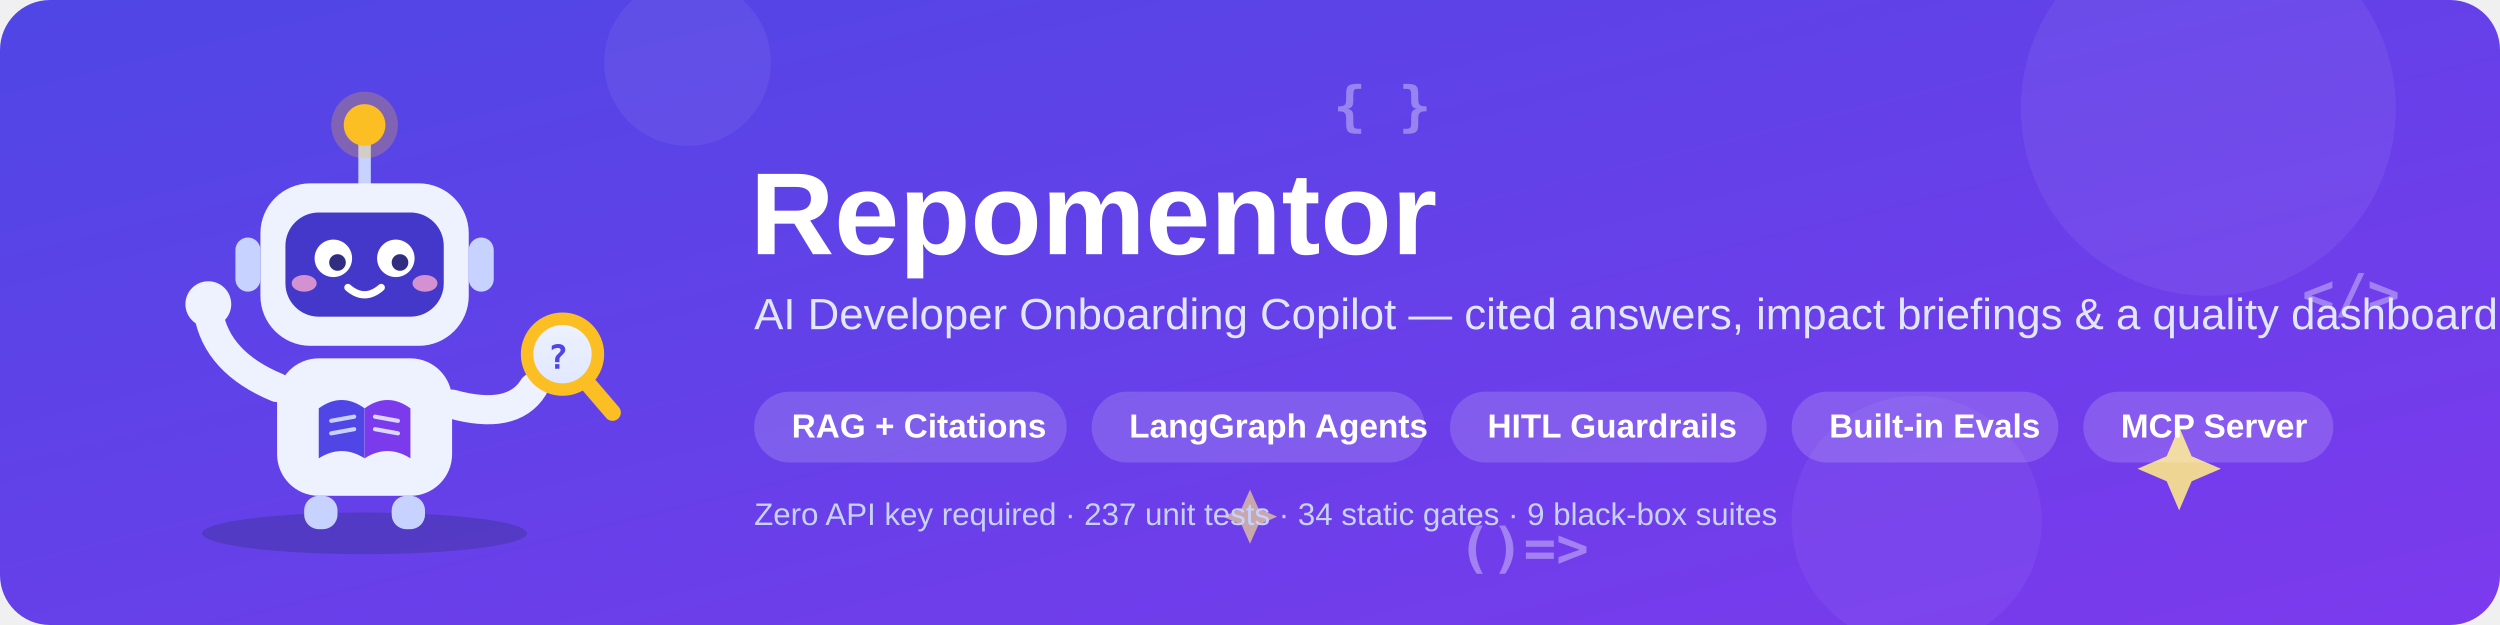
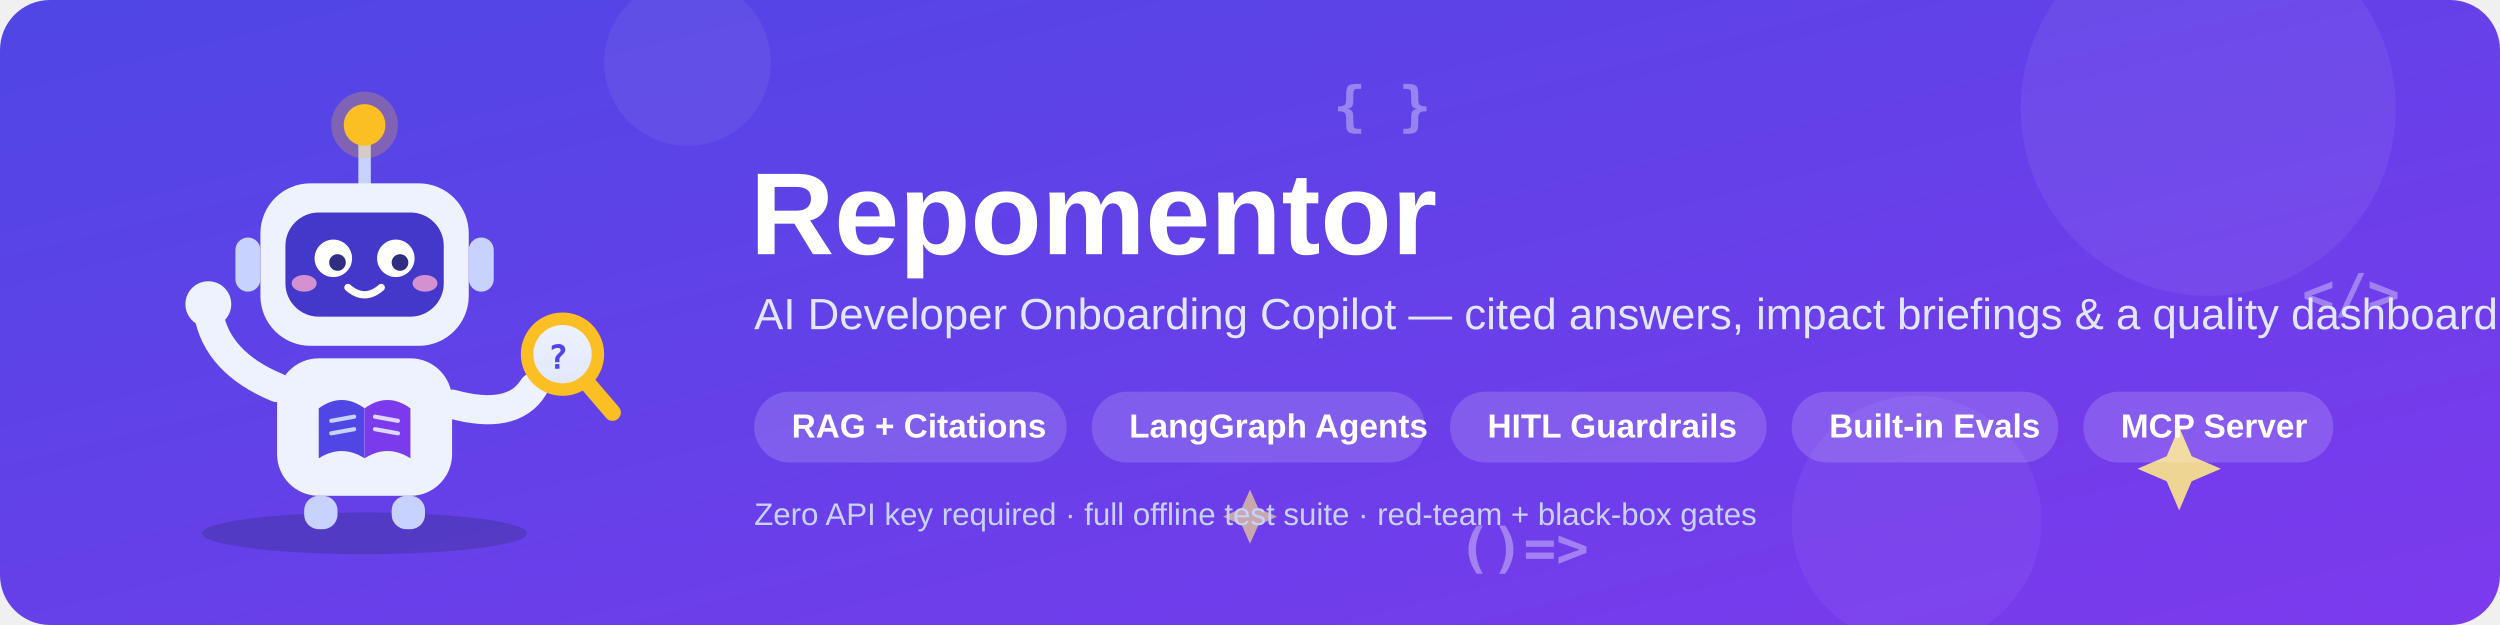
<svg xmlns="http://www.w3.org/2000/svg" viewBox="0 0 1200 300" role="img" aria-label="Repomentor banner">
  <defs>
    <linearGradient id="bg" x1="0" y1="0" x2="1" y2="1">
      <stop offset="0%" stop-color="#4f46e5" />
      <stop offset="100%" stop-color="#7c3aed" />
    </linearGradient>
    <linearGradient id="screen" x1="0" y1="0" x2="0" y2="1">
      <stop offset="0%" stop-color="#eef2ff" />
      <stop offset="100%" stop-color="#e0e7ff" />
    </linearGradient>
  </defs>
  <rect width="1200" height="300" rx="24" fill="url(#bg)" />
  <circle cx="1060" cy="52" r="90" fill="#ffffff" opacity="0.06" />
  <circle cx="920" cy="250" r="60" fill="#ffffff" opacity="0.05" />
  <circle cx="330" cy="30" r="40" fill="#ffffff" opacity="0.06" />
  <g fill="#ffffff" opacity="0.35" font-family="ui-monospace, 'Cascadia Code', Consolas, monospace" font-size="26" font-weight="700">
    <text x="640" y="60">{ }</text>
    <text x="1105" y="150">&lt;/&gt;</text>
    <text x="700" y="272">()=&gt;</text>
  </g>
  <g fill="#fde68a" opacity="0.9">
    <path d="M1046 205 l6 14 14 6 -14 6 -6 14 -6 -14 -14 -6 14 -6 z" />
    <path d="M600 235 l4 9 9 4 -9 4 -4 9 -4 -9 -9 -4 9 -4 z" opacity="0.7" />
  </g>
  <g transform="translate(70,44)">
    <ellipse cx="105" cy="212" rx="78" ry="10" fill="#312e81" opacity="0.35" />
    <line x1="105" y1="22" x2="105" y2="44" stroke="#c7d2fe" stroke-width="6" stroke-linecap="round" />
    <circle cx="105" cy="16" r="10" fill="#fbbf24" />
    <circle cx="105" cy="16" r="16" fill="#fbbf24" opacity="0.25" />
    <rect x="55" y="44" width="100" height="78" rx="24" fill="#eef2ff" />
    <rect x="67" y="58" width="76" height="50" rx="16" fill="#4338ca" />
    <circle cx="90" cy="80" r="9" fill="#ffffff" />
    <circle cx="120" cy="80" r="9" fill="#ffffff" />
    <circle cx="92" cy="82" r="4" fill="#312e81" />
    <circle cx="122" cy="82" r="4" fill="#312e81" />
    <path d="M97 94 Q105 101 113 94" stroke="#ffffff" stroke-width="3.5" fill="none" stroke-linecap="round" />
    <ellipse cx="76" cy="92" rx="6" ry="4" fill="#f9a8d4" opacity="0.8" />
    <ellipse cx="134" cy="92" rx="6" ry="4" fill="#f9a8d4" opacity="0.8" />
    <rect x="43" y="70" width="12" height="26" rx="6" fill="#c7d2fe" />
    <rect x="155" y="70" width="12" height="26" rx="6" fill="#c7d2fe" />
    <rect x="63" y="128" width="84" height="66" rx="20" fill="#eef2ff" />
    <g transform="translate(83,146)">
      <path d="M0 6 Q11 -2 22 6 L22 30 Q11 23 0 30 Z" fill="#4f46e5" />
      <path d="M22 6 Q33 -2 44 6 L44 30 Q33 23 22 30 Z" fill="#7c3aed" />
      <line x1="6" y1="12" x2="17" y2="10" stroke="#c7d2fe" stroke-width="2" stroke-linecap="round" />
      <line x1="6" y1="18" x2="17" y2="16" stroke="#c7d2fe" stroke-width="2" stroke-linecap="round" />
      <line x1="27" y1="10" x2="38" y2="12" stroke="#ddd6fe" stroke-width="2" stroke-linecap="round" />
      <line x1="27" y1="16" x2="38" y2="18" stroke="#ddd6fe" stroke-width="2" stroke-linecap="round" />
    </g>
    <path d="M63 142 Q34 130 30 106" stroke="#eef2ff" stroke-width="14" fill="none" stroke-linecap="round" />
    <circle cx="30" cy="102" r="11" fill="#eef2ff" />
    <path d="M147 150 Q176 158 186 142" stroke="#eef2ff" stroke-width="14" fill="none" stroke-linecap="round" />
    <g transform="translate(186,112)">
      <circle cx="14" cy="14" r="17" fill="url(#screen)" stroke="#fbbf24" stroke-width="6" />
      <text x="7" y="21" font-family="ui-monospace, Consolas, monospace" font-size="16" font-weight="700" fill="#4f46e5">?</text>
      <line x1="26" y1="28" x2="38" y2="42" stroke="#fbbf24" stroke-width="8" stroke-linecap="round" />
    </g>
    <rect x="76" y="194" width="16" height="16" rx="7" fill="#c7d2fe" />
    <rect x="118" y="194" width="16" height="16" rx="7" fill="#c7d2fe" />
  </g>
  <g font-family="'Segoe UI', -apple-system, 'Helvetica Neue', Arial, sans-serif">
    <text x="360" y="122" font-size="56" font-weight="800" fill="#ffffff">Repomentor</text>
    <text x="362" y="158" font-size="21" fill="#e0e7ff">AI Developer Onboarding Copilot — cited answers, impact briefings &amp; a quality dashboard you can audit.</text>
    <g font-size="16" font-weight="600">
      <rect x="362" y="188" width="150" height="34" rx="17" fill="#ffffff" opacity="0.16" />
      <text x="380" y="210" fill="#ffffff">RAG + Citations</text>
      <rect x="524" y="188" width="160" height="34" rx="17" fill="#ffffff" opacity="0.16" />
      <text x="542" y="210" fill="#ffffff">LangGraph Agents</text>
      <rect x="696" y="188" width="152" height="34" rx="17" fill="#ffffff" opacity="0.16" />
      <text x="714" y="210" fill="#ffffff">HITL Guardrails</text>
      <rect x="860" y="188" width="128" height="34" rx="17" fill="#ffffff" opacity="0.16" />
      <text x="878" y="210" fill="#ffffff">Built-in Evals</text>
      <rect x="1000" y="188" width="120" height="34" rx="17" fill="#ffffff" opacity="0.16" />
      <text x="1018" y="210" fill="#ffffff">MCP Server</text>
    </g>
-     <text x="362" y="252" font-size="15" fill="#c7d2fe">Zero API key required · 237 unit tests · 34 static gates · 9 black-box suites</text>
+     <text x="362" y="252" font-size="15" fill="#c7d2fe">Zero API key required · full offline test suite · red-team + black-box gates</text>
  </g>
</svg>
